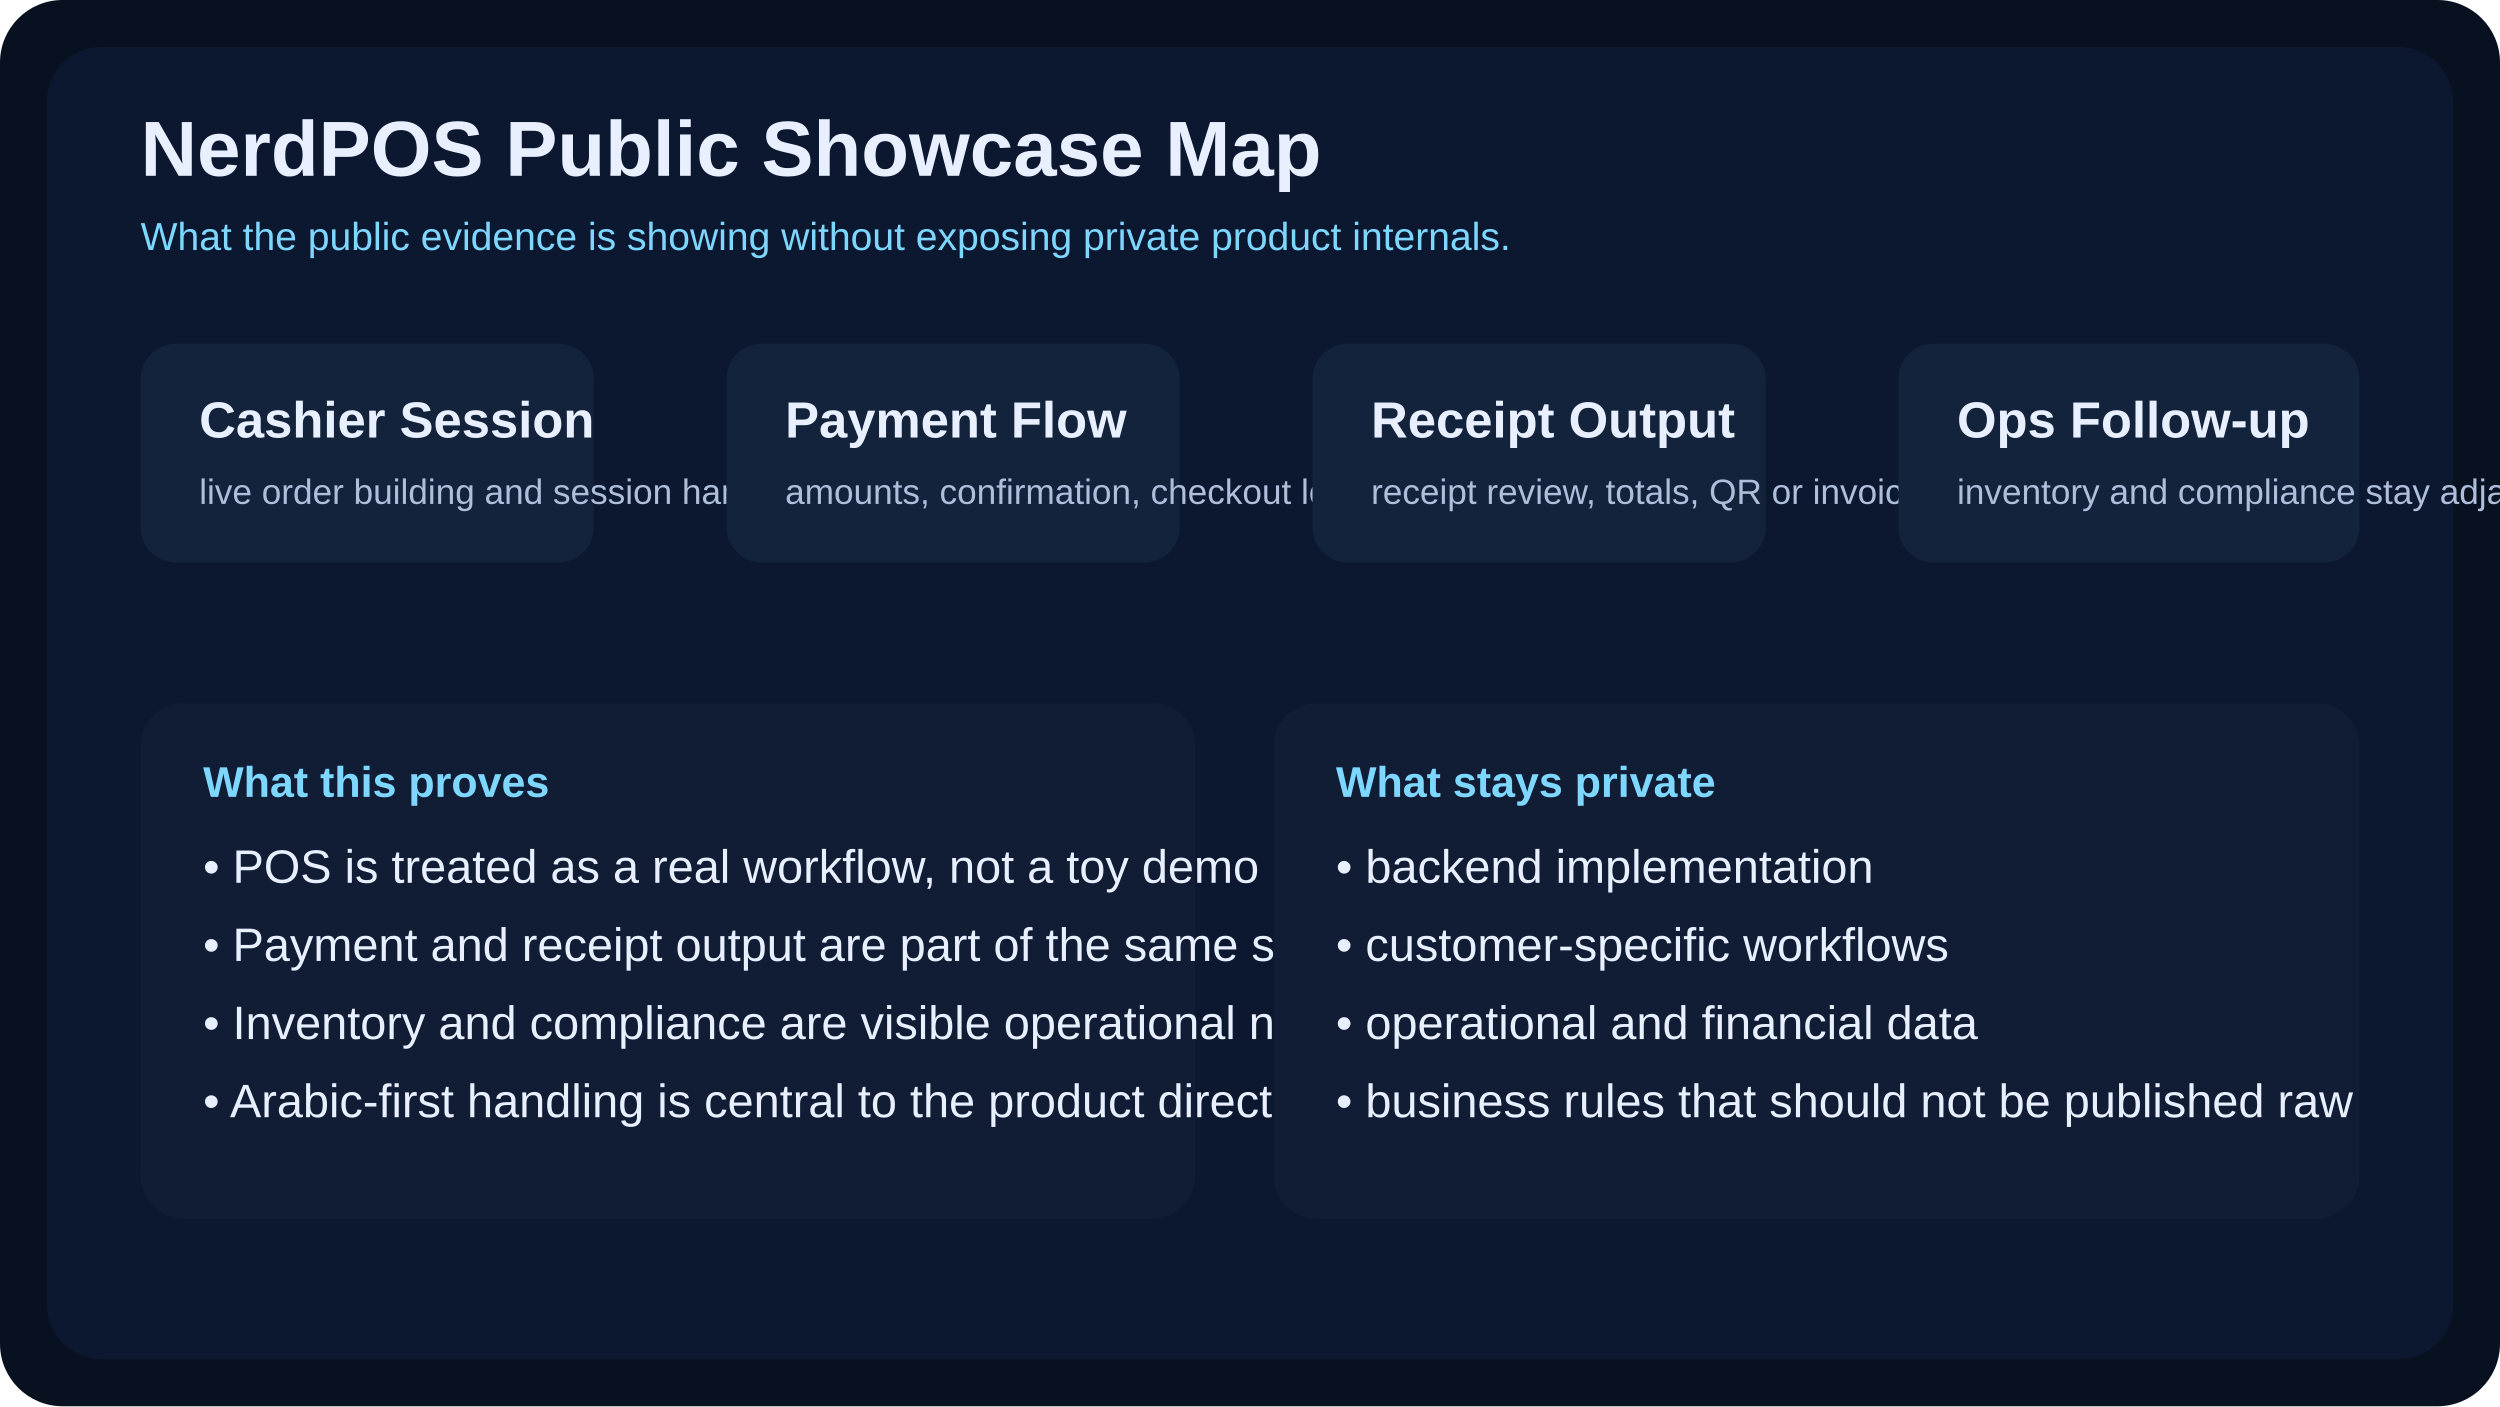
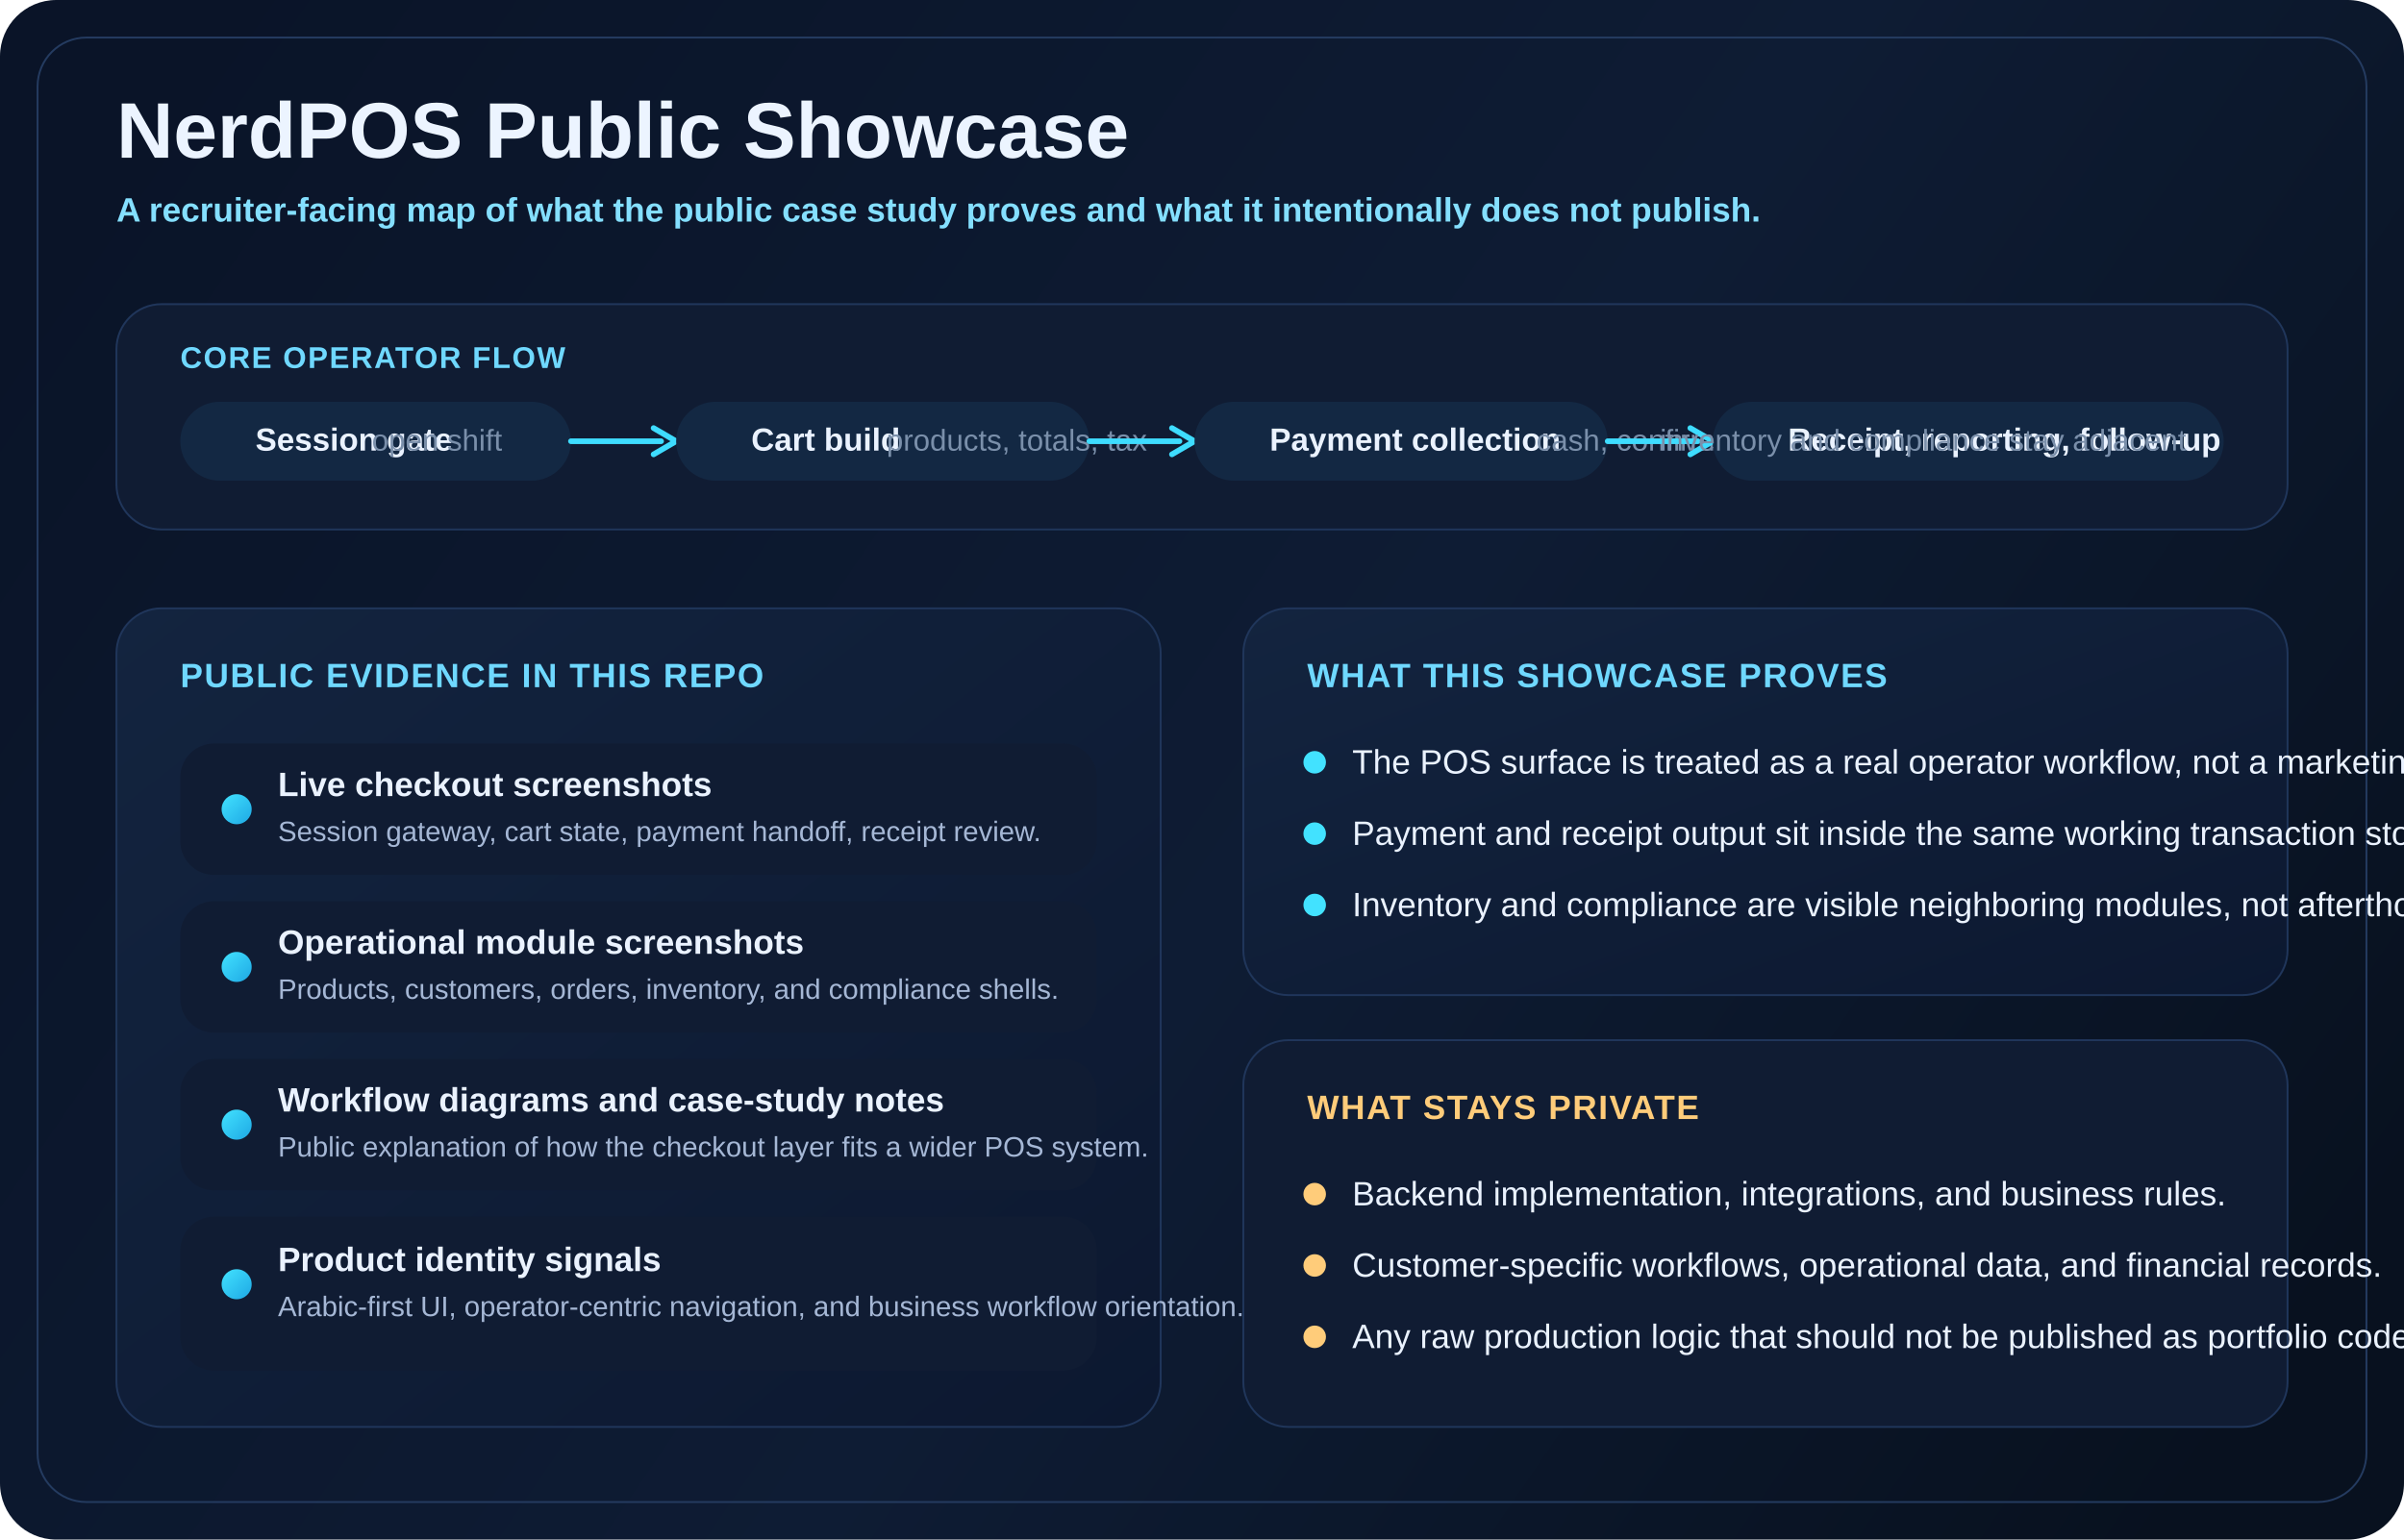
- <svg xmlns="http://www.w3.org/2000/svg" width="1280" height="720" viewBox="0 0 1280 720" fill="none">
-   <rect width="1280" height="720" rx="32" fill="#081120" />
-   <rect x="24" y="24" width="1232" height="672" rx="28" fill="#0C1730" />
-   <text x="72" y="90" fill="#E8F0FF" font-family="Segoe UI, Arial, sans-serif" font-size="40" font-weight="700">NerdPOS Public Showcase Map</text>
-   <text x="72" y="128" fill="#7ED7FF" font-family="Segoe UI, Arial, sans-serif" font-size="20">What the public evidence is showing without exposing private product internals.</text>
-   <rect x="72" y="176" width="232" height="112" rx="18" fill="#13233B" />
-   <text x="102" y="224" fill="#E8F0FF" font-family="Segoe UI, Arial, sans-serif" font-size="26" font-weight="700">Cashier Session</text>
-   <text x="102" y="258" fill="#AEBEDB" font-family="Segoe UI, Arial, sans-serif" font-size="18">live order building and session handling</text>
-   <rect x="372" y="176" width="232" height="112" rx="18" fill="#13233B" />
-   <text x="402" y="224" fill="#E8F0FF" font-family="Segoe UI, Arial, sans-serif" font-size="26" font-weight="700">Payment Flow</text>
-   <text x="402" y="258" fill="#AEBEDB" font-family="Segoe UI, Arial, sans-serif" font-size="18">amounts, confirmation, checkout logic</text>
-   <rect x="672" y="176" width="232" height="112" rx="18" fill="#13233B" />
-   <text x="702" y="224" fill="#E8F0FF" font-family="Segoe UI, Arial, sans-serif" font-size="26" font-weight="700">Receipt Output</text>
-   <text x="702" y="258" fill="#AEBEDB" font-family="Segoe UI, Arial, sans-serif" font-size="18">receipt review, totals, QR or invoice surface</text>
-   <rect x="972" y="176" width="236" height="112" rx="18" fill="#13233B" />
-   <text x="1002" y="224" fill="#E8F0FF" font-family="Segoe UI, Arial, sans-serif" font-size="26" font-weight="700">Ops Follow-up</text>
-   <text x="1002" y="258" fill="#AEBEDB" font-family="Segoe UI, Arial, sans-serif" font-size="18">inventory and compliance stay adjacent</text>
-   <rect x="72" y="360" width="540" height="264" rx="22" fill="#101D35" />
-   <text x="104" y="408" fill="#7ED7FF" font-family="Segoe UI, Arial, sans-serif" font-size="22" font-weight="700">What this proves</text>
-   <text x="104" y="452" fill="#E8F0FF" font-family="Segoe UI, Arial, sans-serif" font-size="24">• POS is treated as a real workflow, not a toy demo</text>
-   <text x="104" y="492" fill="#E8F0FF" font-family="Segoe UI, Arial, sans-serif" font-size="24">• Payment and receipt output are part of the same system story</text>
-   <text x="104" y="532" fill="#E8F0FF" font-family="Segoe UI, Arial, sans-serif" font-size="24">• Inventory and compliance are visible operational neighbors</text>
-   <text x="104" y="572" fill="#E8F0FF" font-family="Segoe UI, Arial, sans-serif" font-size="24">• Arabic-first handling is central to the product direction</text>
-   <rect x="652" y="360" width="556" height="264" rx="22" fill="#101D35" />
-   <text x="684" y="408" fill="#7ED7FF" font-family="Segoe UI, Arial, sans-serif" font-size="22" font-weight="700">What stays private</text>
-   <text x="684" y="452" fill="#E8F0FF" font-family="Segoe UI, Arial, sans-serif" font-size="24">• backend implementation</text>
-   <text x="684" y="492" fill="#E8F0FF" font-family="Segoe UI, Arial, sans-serif" font-size="24">• customer-specific workflows</text>
-   <text x="684" y="532" fill="#E8F0FF" font-family="Segoe UI, Arial, sans-serif" font-size="24">• operational and financial data</text>
-   <text x="684" y="572" fill="#E8F0FF" font-family="Segoe UI, Arial, sans-serif" font-size="24">• business rules that should not be published raw</text>
+ <svg xmlns="http://www.w3.org/2000/svg" width="1280" height="820" viewBox="0 0 1280 820" fill="none">
+   <defs>
+     <linearGradient id="bg" x1="88" y1="32" x2="1180" y2="780" gradientUnits="userSpaceOnUse">
+       <stop stop-color="#0A1428" />
+       <stop offset="0.55" stop-color="#0E1C34" />
+       <stop offset="1" stop-color="#08111F" />
+     </linearGradient>
+     <linearGradient id="card" x1="0" y1="0" x2="1" y2="1">
+       <stop stop-color="#13243F" />
+       <stop offset="1" stop-color="#0C1830" />
+     </linearGradient>
+     <linearGradient id="accent" x1="0" y1="0" x2="1" y2="1">
+       <stop stop-color="#42E2FF" />
+       <stop offset="1" stop-color="#1EA8E4" />
+     </linearGradient>
+   </defs>
+   <rect width="1280" height="820" rx="30" fill="url(#bg)" />
+   <rect x="20" y="20" width="1240" height="780" rx="26" stroke="#243B60" />
+   <text x="62" y="84" fill="#ECF4FF" font-family="Segoe UI, Arial, sans-serif" font-size="42" font-weight="700">NerdPOS Public Showcase</text>
+   <text x="62" y="118" fill="#84DFFF" font-family="Segoe UI, Arial, sans-serif" font-size="18" font-weight="600">A recruiter-facing map of what the public case study proves and what it intentionally does not publish.</text>
+   <g>
+     <rect x="62" y="162" width="1156" height="120" rx="24" fill="#101C33" stroke="#20365B" />
+     <text x="96" y="196" fill="#6FD8FF" font-family="Segoe UI, Arial, sans-serif" font-size="16" font-weight="700" letter-spacing="0.8">CORE OPERATOR FLOW</text>
+     <rect x="96" y="214" width="208" height="42" rx="21" fill="#132843" />
+     <text x="136" y="240" fill="#EAF2FF" font-family="Segoe UI, Arial, sans-serif" font-size="17" font-weight="700">Session gate</text>
+     <text x="198" y="240" fill="#7A8FAA" font-family="Segoe UI, Arial, sans-serif" font-size="16">open shift</text>
+     <path d="M304 235H352" stroke="#3EDCFF" stroke-width="3" stroke-linecap="round" />
+     <path d="M348 228L360 235L348 242" stroke="#3EDCFF" stroke-width="3" stroke-linecap="round" stroke-linejoin="round" />
+     <rect x="360" y="214" width="220" height="42" rx="21" fill="#132843" />
+     <text x="400" y="240" fill="#EAF2FF" font-family="Segoe UI, Arial, sans-serif" font-size="17" font-weight="700">Cart build</text>
+     <text x="472" y="240" fill="#7A8FAA" font-family="Segoe UI, Arial, sans-serif" font-size="16">products, totals, tax</text>
+     <path d="M580 235H628" stroke="#3EDCFF" stroke-width="3" stroke-linecap="round" />
+     <path d="M624 228L636 235L624 242" stroke="#3EDCFF" stroke-width="3" stroke-linecap="round" stroke-linejoin="round" />
+     <rect x="636" y="214" width="220" height="42" rx="21" fill="#132843" />
+     <text x="676" y="240" fill="#EAF2FF" font-family="Segoe UI, Arial, sans-serif" font-size="17" font-weight="700">Payment collection</text>
+     <text x="818" y="240" fill="#7A8FAA" font-family="Segoe UI, Arial, sans-serif" font-size="16">cash, confirmation</text>
+     <path d="M856 235H904" stroke="#3EDCFF" stroke-width="3" stroke-linecap="round" />
+     <path d="M900 228L912 235L900 242" stroke="#3EDCFF" stroke-width="3" stroke-linecap="round" stroke-linejoin="round" />
+     <rect x="912" y="214" width="272" height="42" rx="21" fill="#132843" />
+     <text x="952" y="240" fill="#EAF2FF" font-family="Segoe UI, Arial, sans-serif" font-size="17" font-weight="700">Receipt, reporting, follow-up</text>
+     <text x="1164" y="240" fill="#7A8FAA" font-family="Segoe UI, Arial, sans-serif" font-size="16" text-anchor="end">inventory and compliance stay adjacent</text>
+   </g>
+   <g>
+     <rect x="62" y="324" width="556" height="436" rx="24" fill="url(#card)" stroke="#20365B" />
+     <text x="96" y="366" fill="#6FD8FF" font-family="Segoe UI, Arial, sans-serif" font-size="18" font-weight="700" letter-spacing="0.8">PUBLIC EVIDENCE IN THIS REPO</text>
+     <rect x="96" y="396" width="488" height="70" rx="18" fill="#101C33" />
+     <circle cx="126" cy="431" r="8" fill="url(#accent)" />
+     <text x="148" y="424" fill="#EAF2FF" font-family="Segoe UI, Arial, sans-serif" font-size="18" font-weight="700">Live checkout screenshots</text>
+     <text x="148" y="448" fill="#A5B7D5" font-family="Segoe UI, Arial, sans-serif" font-size="15">Session gateway, cart state, payment handoff, receipt review.</text>
+     <rect x="96" y="480" width="488" height="70" rx="18" fill="#101C33" />
+     <circle cx="126" cy="515" r="8" fill="url(#accent)" />
+     <text x="148" y="508" fill="#EAF2FF" font-family="Segoe UI, Arial, sans-serif" font-size="18" font-weight="700">Operational module screenshots</text>
+     <text x="148" y="532" fill="#A5B7D5" font-family="Segoe UI, Arial, sans-serif" font-size="15">Products, customers, orders, inventory, and compliance shells.</text>
+     <rect x="96" y="564" width="488" height="70" rx="18" fill="#101C33" />
+     <circle cx="126" cy="599" r="8" fill="url(#accent)" />
+     <text x="148" y="592" fill="#EAF2FF" font-family="Segoe UI, Arial, sans-serif" font-size="18" font-weight="700">Workflow diagrams and case-study notes</text>
+     <text x="148" y="616" fill="#A5B7D5" font-family="Segoe UI, Arial, sans-serif" font-size="15">Public explanation of how the checkout layer fits a wider POS system.</text>
+     <rect x="96" y="648" width="488" height="82" rx="18" fill="#101C33" />
+     <circle cx="126" cy="684" r="8" fill="url(#accent)" />
+     <text x="148" y="677" fill="#EAF2FF" font-family="Segoe UI, Arial, sans-serif" font-size="18" font-weight="700">Product identity signals</text>
+     <text x="148" y="701" fill="#A5B7D5" font-family="Segoe UI, Arial, sans-serif" font-size="15">Arabic-first UI, operator-centric navigation, and business workflow orientation.</text>
+   </g>
+   <g>
+     <rect x="662" y="324" width="556" height="206" rx="24" fill="url(#card)" stroke="#20365B" />
+     <text x="696" y="366" fill="#6FD8FF" font-family="Segoe UI, Arial, sans-serif" font-size="18" font-weight="700" letter-spacing="0.8">WHAT THIS SHOWCASE PROVES</text>
+     <circle cx="700" cy="406" r="6" fill="#42E2FF" />
+     <text x="720" y="412" fill="#EAF2FF" font-family="Segoe UI, Arial, sans-serif" font-size="18">The POS surface is treated as a real operator workflow, not a marketing shell.</text>
+     <circle cx="700" cy="444" r="6" fill="#42E2FF" />
+     <text x="720" y="450" fill="#EAF2FF" font-family="Segoe UI, Arial, sans-serif" font-size="18">Payment and receipt output sit inside the same working transaction story.</text>
+     <circle cx="700" cy="482" r="6" fill="#42E2FF" />
+     <text x="720" y="488" fill="#EAF2FF" font-family="Segoe UI, Arial, sans-serif" font-size="18">Inventory and compliance are visible neighboring modules, not afterthoughts.</text>
+   </g>
+   <g>
+     <rect x="662" y="554" width="556" height="206" rx="24" fill="#101C33" stroke="#20365B" />
+     <text x="696" y="596" fill="#FFCC7A" font-family="Segoe UI, Arial, sans-serif" font-size="18" font-weight="700" letter-spacing="0.8">WHAT STAYS PRIVATE</text>
+     <circle cx="700" cy="636" r="6" fill="#FFCC7A" />
+     <text x="720" y="642" fill="#EAF2FF" font-family="Segoe UI, Arial, sans-serif" font-size="18">Backend implementation, integrations, and business rules.</text>
+     <circle cx="700" cy="674" r="6" fill="#FFCC7A" />
+     <text x="720" y="680" fill="#EAF2FF" font-family="Segoe UI, Arial, sans-serif" font-size="18">Customer-specific workflows, operational data, and financial records.</text>
+     <circle cx="700" cy="712" r="6" fill="#FFCC7A" />
+     <text x="720" y="718" fill="#EAF2FF" font-family="Segoe UI, Arial, sans-serif" font-size="18">Any raw production logic that should not be published as portfolio code.</text>
+   </g>
</svg>
